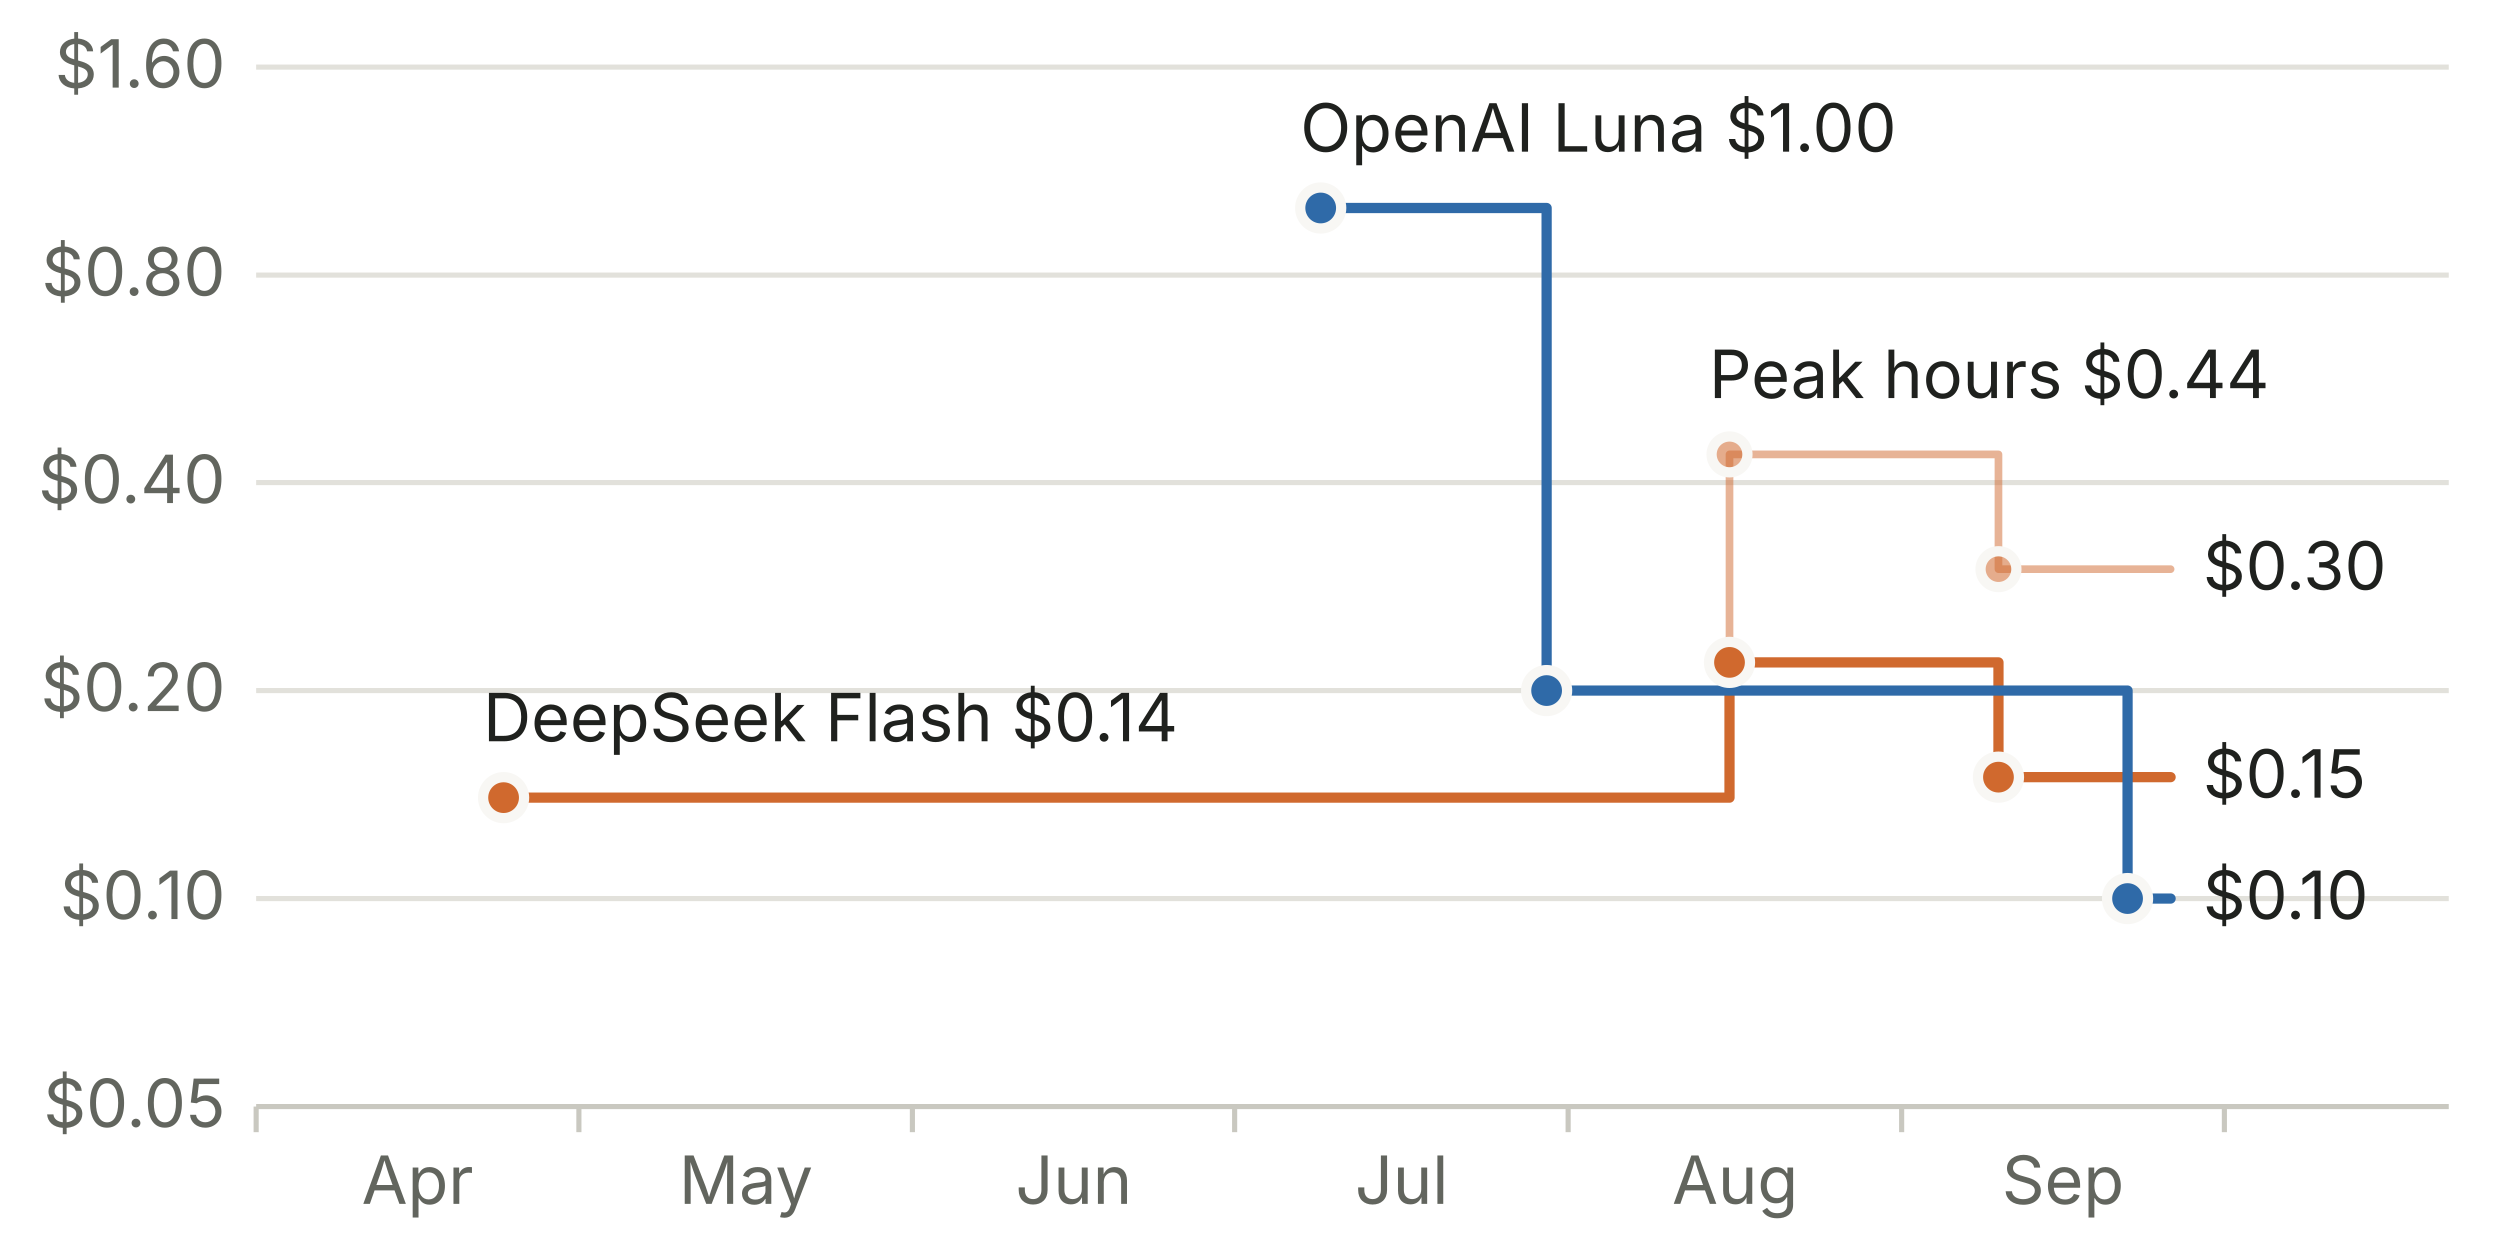
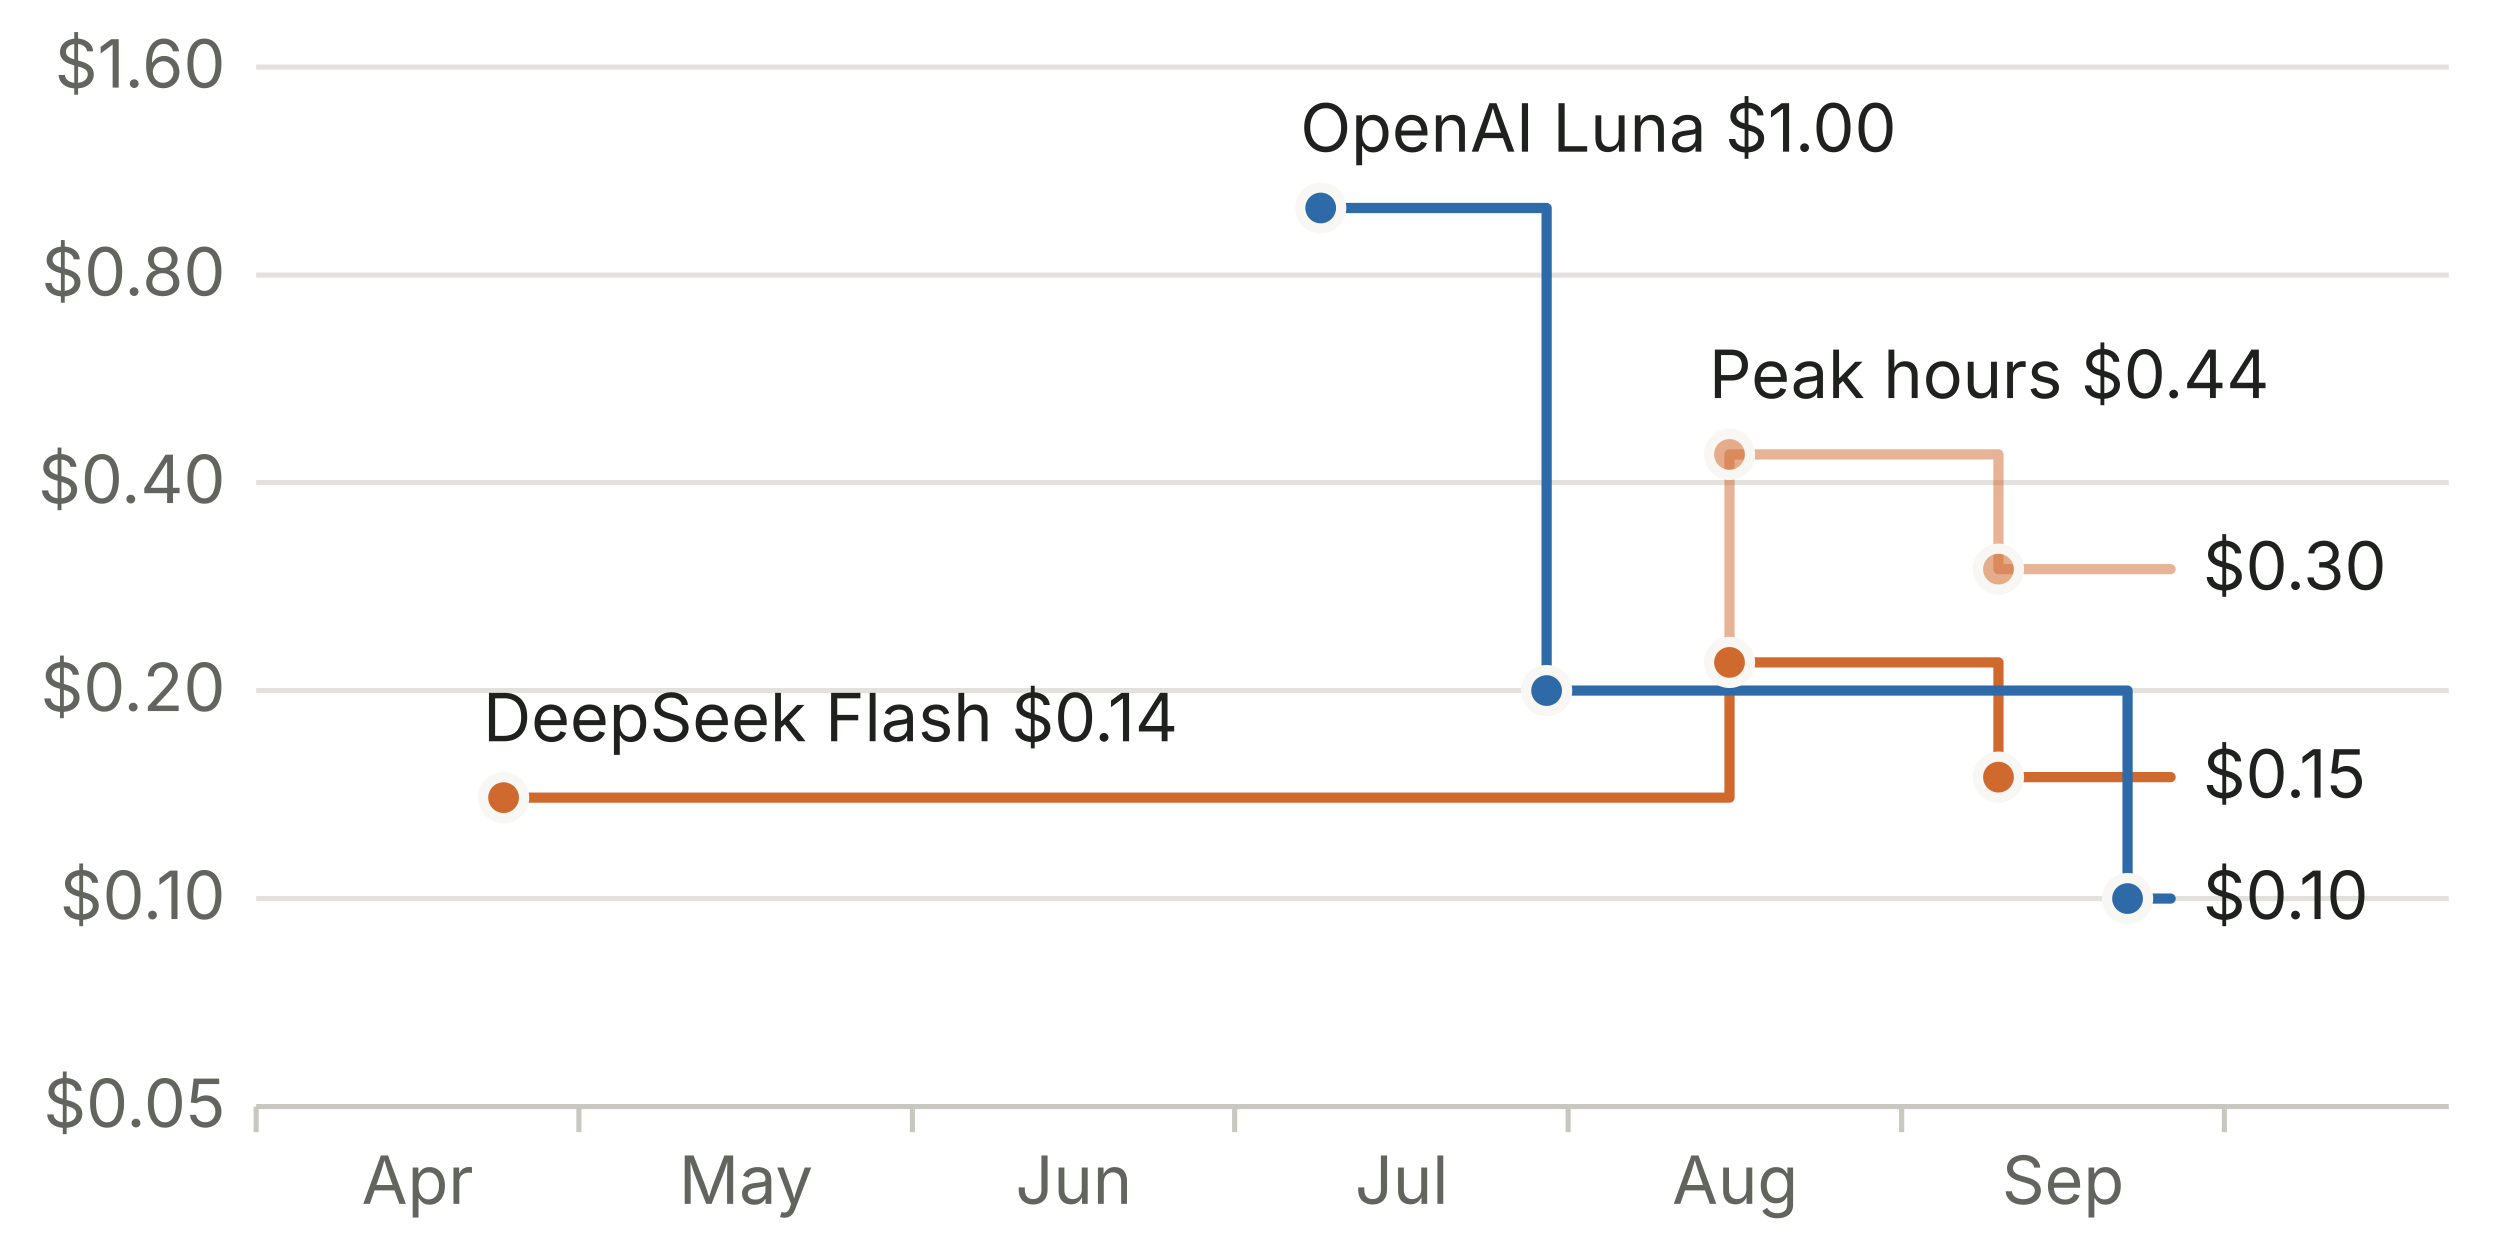
<svg xmlns="http://www.w3.org/2000/svg" viewBox="0 24 488 244" role="img" aria-labelledby="t d">
  <style>
    text { font-family: -apple-system, BlinkMacSystemFont, "Segoe UI", sans-serif; font-size: 13px; }
    .ink { fill: #1f211e; }
    .muted { fill: #62655e; }
    .grid { stroke: #e2e1db; }
    .base { stroke: #c9c8c0; }
    .luna { stroke: #2f6aa8; }
    .luna-fill { fill: #2f6aa8; }
    .flash { stroke: #d0692e; }
    .flash-fill { fill: #d0692e; }
    .ring { stroke: #f8f7f4; }
    @media (prefers-color-scheme: dark) {
      .ink { fill: #e9e8e2; }
      .muted { fill: #9da199; }
      .grid { stroke: #2e312d; }
      .base { stroke: #3e413c; }
      .luna { stroke: #4a8ad6; }
      .luna-fill { fill: #4a8ad6; }
      .flash { stroke: #dc6e35; }
      .flash-fill { fill: #dc6e35; }
      .ring { stroke: #181a18; }
    }
  </style>
  <g fill="none" stroke-width="1">
    <line class="grid" x1="50" x2="478" y1="37.1" y2="37.1" />
    <line class="grid" x1="50" x2="478" y1="77.7" y2="77.7" />
    <line class="grid" x1="50" x2="478" y1="118.2" y2="118.2" />
    <line class="grid" x1="50" x2="478" y1="158.8" y2="158.8" />
    <line class="grid" x1="50" x2="478" y1="199.4" y2="199.4" />
    <line class="base" x1="50" x2="478" y1="240" y2="240" />
  </g>
  <g class="muted" text-anchor="end">
    <text x="44" y="41.1">$1.60</text>
    <text x="44" y="81.7">$0.80</text>
    <text x="44" y="122.2">$0.40</text>
    <text x="44" y="162.8">$0.20</text>
    <text x="44" y="203.4">$0.10</text>
    <text x="44" y="244">$0.05</text>
  </g>
  <g class="base" stroke-width="1">
    <line x1="50" x2="50" y1="240" y2="245" />
    <line x1="113" x2="113" y1="240" y2="245" />
    <line x1="178.1" x2="178.1" y1="240" y2="245" />
    <line x1="241" x2="241" y1="240" y2="245" />
    <line x1="306.1" x2="306.1" y1="240" y2="245" />
    <line x1="371.2" x2="371.2" y1="240" y2="245" />
    <line x1="434.2" x2="434.2" y1="240" y2="245" />
  </g>
  <g class="muted" text-anchor="middle">
    <text x="81.5" y="259">Apr</text>
    <text x="145.6" y="259">May</text>
    <text x="209.6" y="259">Jun</text>
    <text x="273.6" y="259">Jul</text>
    <text x="338.7" y="259">Aug</text>
    <text x="402.7" y="259">Sep</text>
  </g>
-   <path class="flash" fill="none" stroke-width="1.5" stroke-opacity="0.5" stroke-linecap="round" stroke-linejoin="round" d="M337.6,153.3 V112.7 H390.1 V135.1 H423.7" />
+   <path class="flash" fill="none" stroke-width="2" stroke-opacity="0.5" stroke-linecap="round" stroke-linejoin="round" d="M337.6,153.3 V112.7 H390.1 V135.1 H423.7" />
  <g fill="none" stroke-width="2" stroke-linecap="round" stroke-linejoin="round">
    <path class="flash" d="M98.3,179.7 H337.6 V153.3 H390.1 V175.7 H423.7" />
    <path class="luna" d="M257.8,64.6 H301.9 V158.8 H415.3 V199.4 H423.7" />
  </g>
  <g stroke-width="2">
-     <circle class="flash-fill ring" cx="337.6" cy="112.7" r="3.5" fill-opacity="0.55" />
-     <circle class="flash-fill ring" cx="390.1" cy="135.1" r="3.5" fill-opacity="0.55" />
+     <circle class="flash-fill ring" cx="337.6" cy="112.7" r="4" fill-opacity="0.55" />
+     <circle class="flash-fill ring" cx="390.1" cy="135.1" r="4" fill-opacity="0.55" />
    <circle class="flash-fill ring" cx="98.3" cy="179.7" r="4" />
    <circle class="flash-fill ring" cx="337.6" cy="153.3" r="4" />
    <circle class="flash-fill ring" cx="390.1" cy="175.7" r="4" />
    <circle class="luna-fill ring" cx="257.8" cy="64.6" r="4" />
    <circle class="luna-fill ring" cx="301.9" cy="158.8" r="4" />
    <circle class="luna-fill ring" cx="415.3" cy="199.4" r="4" />
  </g>
  <g class="ink">
    <text x="253.8" y="53.6">OpenAI Luna $1.00</text>
    <text x="94.3" y="168.7">DeepSeek Flash $0.14</text>
    <text x="333.6" y="101.7">Peak hours $0.44</text>
    <text x="430" y="139.1">$0.30</text>
    <text x="430" y="203.4">$0.10</text>
    <text x="430" y="179.7">$0.15</text>
  </g>
</svg>
